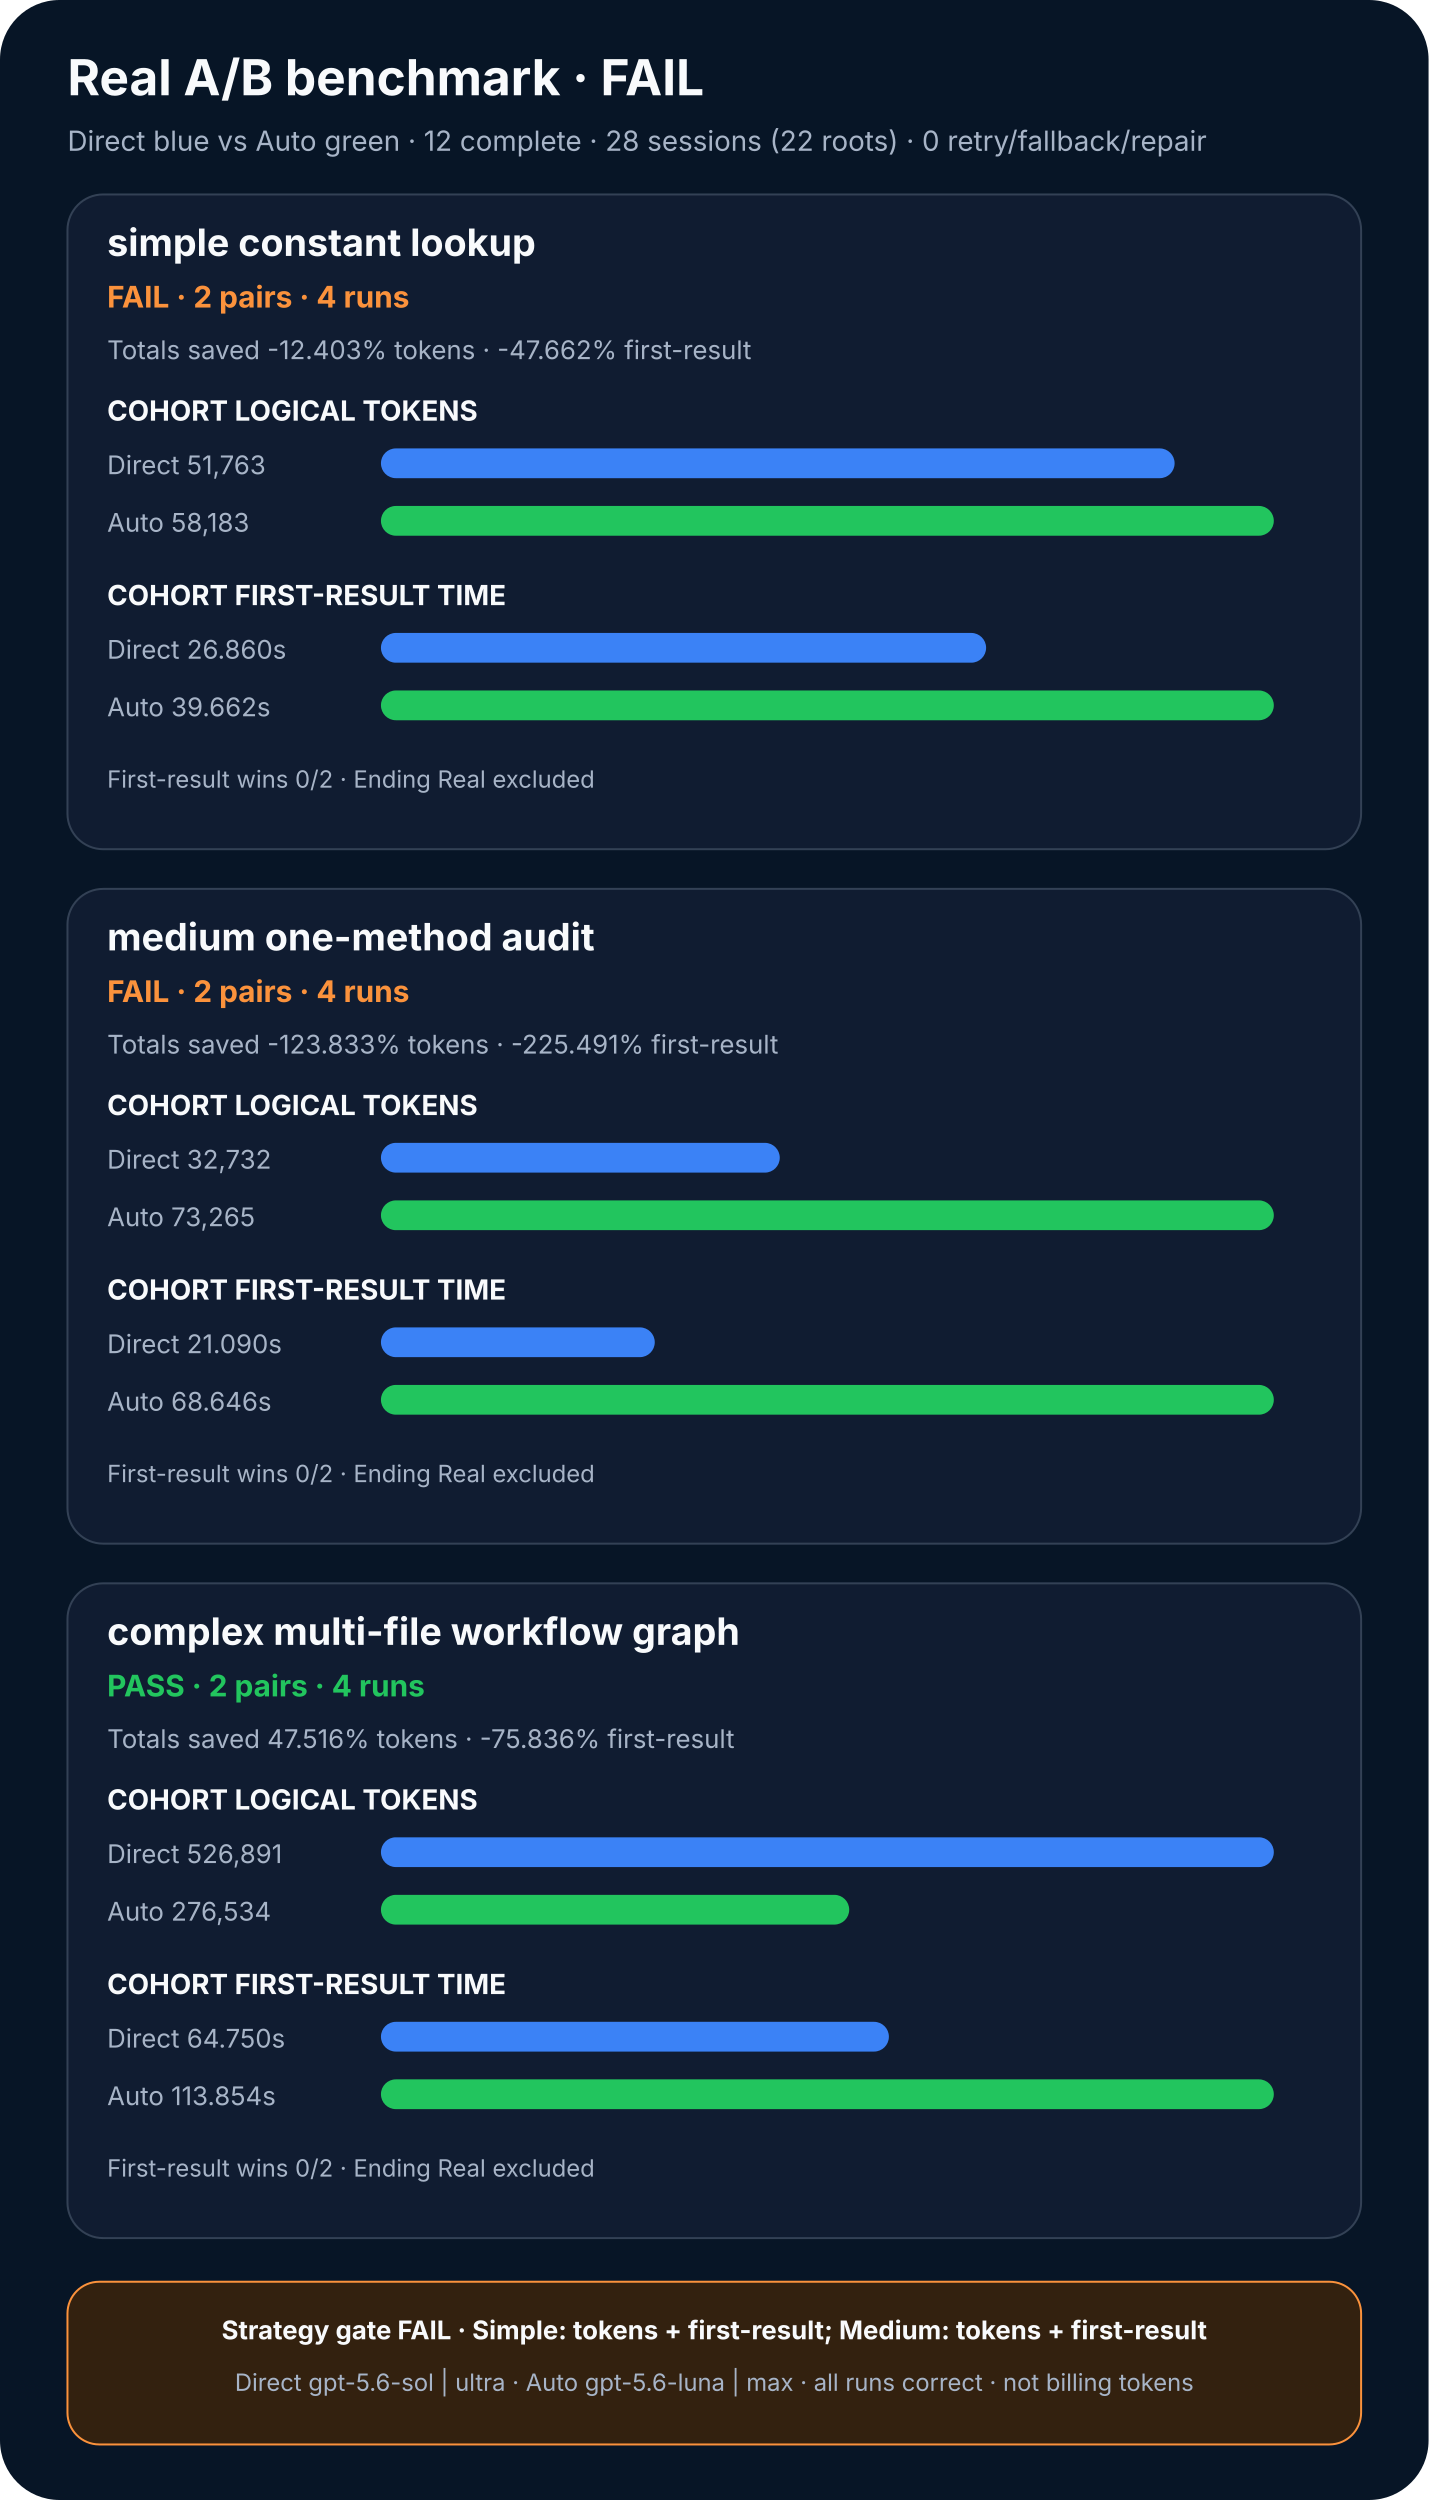
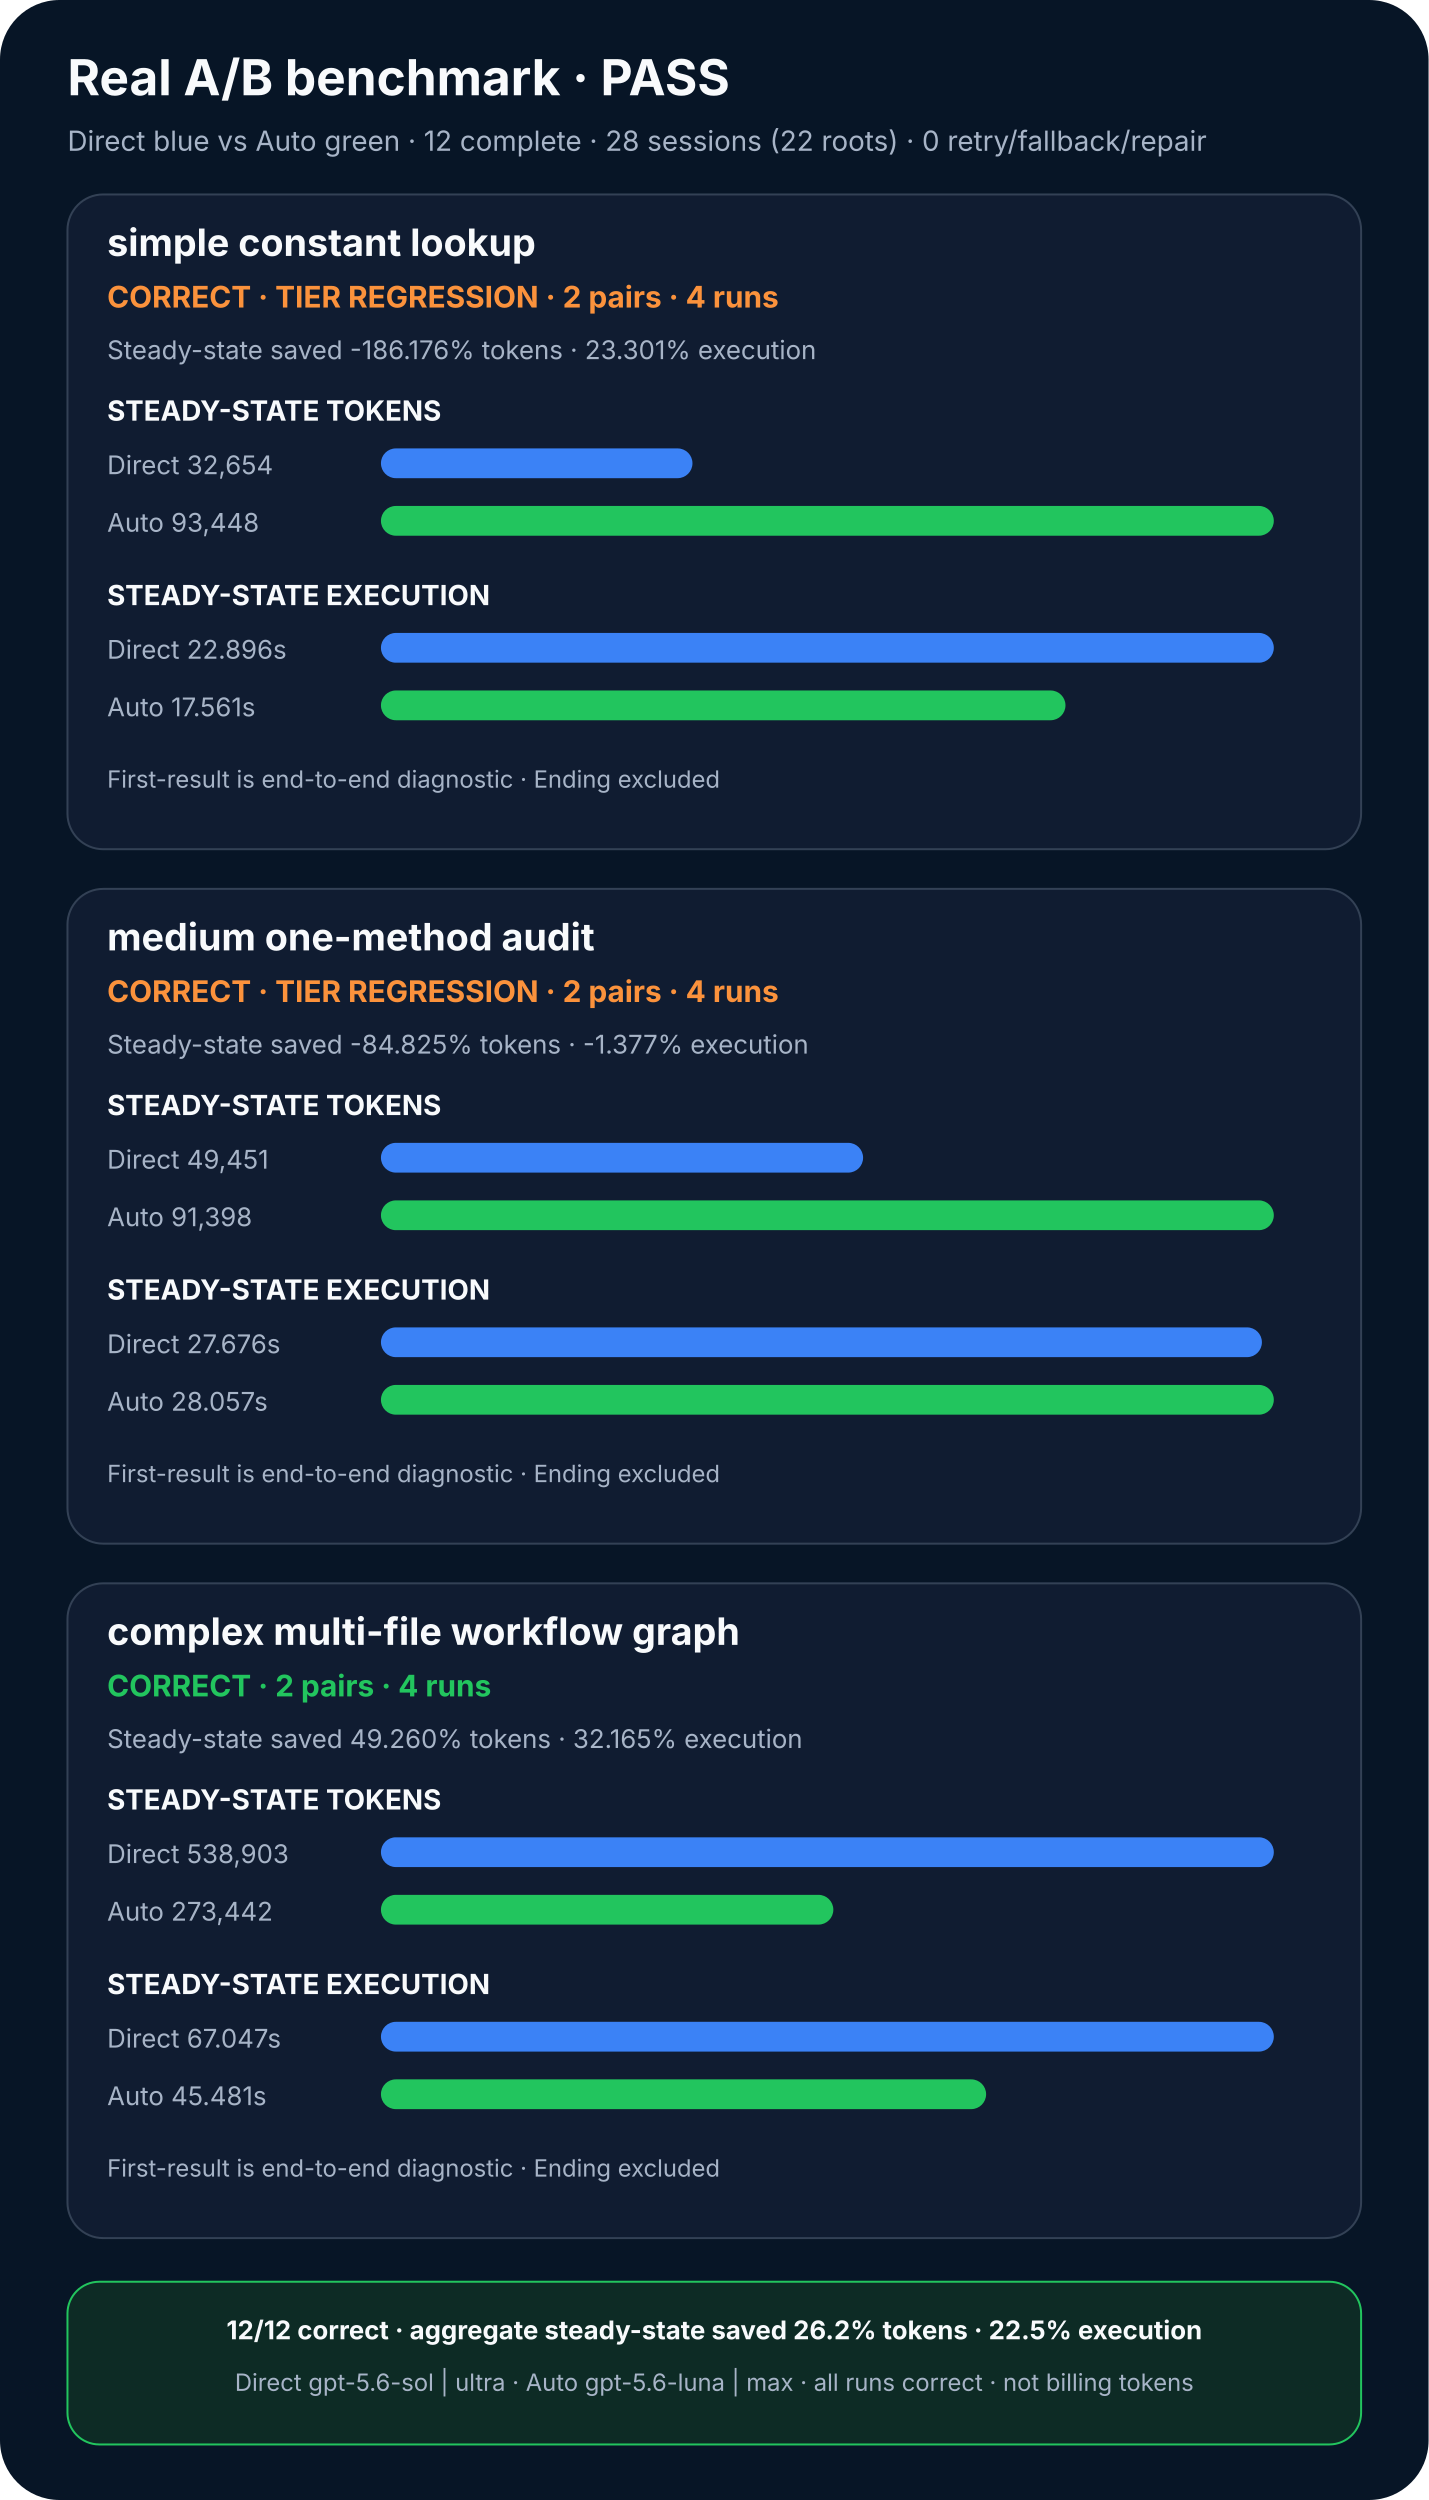
<svg xmlns="http://www.w3.org/2000/svg" width="720" height="1260" viewBox="0 0 720 1260" role="img" aria-labelledby="title desc">
  <rect width="720" height="1260" rx="30" fill="#071526" />
-   <text x="34" y="48" fill="#f8fafc" font-family="Inter,Arial,sans-serif" font-size="25" font-weight="700">Real A/B benchmark · FAIL</text>
+   <text x="34" y="48" fill="#f8fafc" font-family="Inter,Arial,sans-serif" font-size="25" font-weight="700">Real A/B benchmark · PASS</text>
  <text x="34" y="76" fill="#a7b4c7" font-family="Inter,Arial,sans-serif" font-size="14">Direct blue vs Auto green · 12 complete · 28 sessions (22 roots) · 0 retry/fallback/repair</text>
  <g transform="translate(34 98)">
    <rect width="652" height="330" rx="18" fill="#101c31" stroke="#334155" />
    <text x="20" y="31" fill="#f8fafc" font-family="Inter,Arial,sans-serif" font-size="19" font-weight="700">simple constant lookup</text>
-     <text x="20" y="57" fill="#fb923c" font-family="Inter,Arial,sans-serif" font-size="15" font-weight="700">FAIL · 2 pairs · 4 runs</text>
-     <text x="20" y="83" fill="#a7b4c7" font-family="Inter,Arial,sans-serif" font-size="13">Totals saved -12.403% tokens · -47.662% first-result</text>
-     <text x="20" y="114" fill="#f8fafc" font-family="Inter,Arial,sans-serif" font-size="14" font-weight="700">COHORT LOGICAL TOKENS</text>
-     <text x="20" y="141" fill="#a7b4c7" font-family="Inter,Arial,sans-serif" font-size="13">Direct 51,763</text>
-     <rect x="158" y="128" width="400" height="15" rx="7.5" fill="#3b82f6" />
-     <text x="20" y="170" fill="#a7b4c7" font-family="Inter,Arial,sans-serif" font-size="13">Auto 58,183</text>
+     <text x="20" y="57" fill="#fb923c" font-family="Inter,Arial,sans-serif" font-size="15" font-weight="700">CORRECT · TIER REGRESSION · 2 pairs · 4 runs</text>
+     <text x="20" y="83" fill="#a7b4c7" font-family="Inter,Arial,sans-serif" font-size="13">Steady-state saved -186.176% tokens · 23.301% execution</text>
+     <text x="20" y="114" fill="#f8fafc" font-family="Inter,Arial,sans-serif" font-size="14" font-weight="700">STEADY-STATE TOKENS</text>
+     <text x="20" y="141" fill="#a7b4c7" font-family="Inter,Arial,sans-serif" font-size="13">Direct 32,654</text>
+     <rect x="158" y="128" width="157" height="15" rx="7.5" fill="#3b82f6" />
+     <text x="20" y="170" fill="#a7b4c7" font-family="Inter,Arial,sans-serif" font-size="13">Auto 93,448</text>
    <rect x="158" y="157" width="450" height="15" rx="7.5" fill="#22c55e" />
-     <text x="20" y="207" fill="#f8fafc" font-family="Inter,Arial,sans-serif" font-size="14" font-weight="700">COHORT FIRST-RESULT TIME</text>
-     <text x="20" y="234" fill="#a7b4c7" font-family="Inter,Arial,sans-serif" font-size="13">Direct 26.860s</text>
-     <rect x="158" y="221" width="305" height="15" rx="7.5" fill="#3b82f6" />
-     <text x="20" y="263" fill="#a7b4c7" font-family="Inter,Arial,sans-serif" font-size="13">Auto 39.662s</text>
-     <rect x="158" y="250" width="450" height="15" rx="7.5" fill="#22c55e" />
-     <text x="20" y="299" fill="#a7b4c7" font-family="Inter,Arial,sans-serif" font-size="12">First-result wins 0/2 · Ending Real excluded</text>
+     <text x="20" y="207" fill="#f8fafc" font-family="Inter,Arial,sans-serif" font-size="14" font-weight="700">STEADY-STATE EXECUTION</text>
+     <text x="20" y="234" fill="#a7b4c7" font-family="Inter,Arial,sans-serif" font-size="13">Direct 22.896s</text>
+     <rect x="158" y="221" width="450" height="15" rx="7.5" fill="#3b82f6" />
+     <text x="20" y="263" fill="#a7b4c7" font-family="Inter,Arial,sans-serif" font-size="13">Auto 17.561s</text>
+     <rect x="158" y="250" width="345" height="15" rx="7.5" fill="#22c55e" />
+     <text x="20" y="299" fill="#a7b4c7" font-family="Inter,Arial,sans-serif" font-size="12">First-result is end-to-end diagnostic · Ending excluded</text>
  </g>
  <g transform="translate(34 448)">
    <rect width="652" height="330" rx="18" fill="#101c31" stroke="#334155" />
    <text x="20" y="31" fill="#f8fafc" font-family="Inter,Arial,sans-serif" font-size="19" font-weight="700">medium one-method audit</text>
-     <text x="20" y="57" fill="#fb923c" font-family="Inter,Arial,sans-serif" font-size="15" font-weight="700">FAIL · 2 pairs · 4 runs</text>
-     <text x="20" y="83" fill="#a7b4c7" font-family="Inter,Arial,sans-serif" font-size="13">Totals saved -123.833% tokens · -225.491% first-result</text>
-     <text x="20" y="114" fill="#f8fafc" font-family="Inter,Arial,sans-serif" font-size="14" font-weight="700">COHORT LOGICAL TOKENS</text>
-     <text x="20" y="141" fill="#a7b4c7" font-family="Inter,Arial,sans-serif" font-size="13">Direct 32,732</text>
-     <rect x="158" y="128" width="201" height="15" rx="7.5" fill="#3b82f6" />
-     <text x="20" y="170" fill="#a7b4c7" font-family="Inter,Arial,sans-serif" font-size="13">Auto 73,265</text>
+     <text x="20" y="57" fill="#fb923c" font-family="Inter,Arial,sans-serif" font-size="15" font-weight="700">CORRECT · TIER REGRESSION · 2 pairs · 4 runs</text>
+     <text x="20" y="83" fill="#a7b4c7" font-family="Inter,Arial,sans-serif" font-size="13">Steady-state saved -84.825% tokens · -1.377% execution</text>
+     <text x="20" y="114" fill="#f8fafc" font-family="Inter,Arial,sans-serif" font-size="14" font-weight="700">STEADY-STATE TOKENS</text>
+     <text x="20" y="141" fill="#a7b4c7" font-family="Inter,Arial,sans-serif" font-size="13">Direct 49,451</text>
+     <rect x="158" y="128" width="243" height="15" rx="7.5" fill="#3b82f6" />
+     <text x="20" y="170" fill="#a7b4c7" font-family="Inter,Arial,sans-serif" font-size="13">Auto 91,398</text>
    <rect x="158" y="157" width="450" height="15" rx="7.5" fill="#22c55e" />
-     <text x="20" y="207" fill="#f8fafc" font-family="Inter,Arial,sans-serif" font-size="14" font-weight="700">COHORT FIRST-RESULT TIME</text>
-     <text x="20" y="234" fill="#a7b4c7" font-family="Inter,Arial,sans-serif" font-size="13">Direct 21.090s</text>
-     <rect x="158" y="221" width="138" height="15" rx="7.5" fill="#3b82f6" />
-     <text x="20" y="263" fill="#a7b4c7" font-family="Inter,Arial,sans-serif" font-size="13">Auto 68.646s</text>
+     <text x="20" y="207" fill="#f8fafc" font-family="Inter,Arial,sans-serif" font-size="14" font-weight="700">STEADY-STATE EXECUTION</text>
+     <text x="20" y="234" fill="#a7b4c7" font-family="Inter,Arial,sans-serif" font-size="13">Direct 27.676s</text>
+     <rect x="158" y="221" width="444" height="15" rx="7.5" fill="#3b82f6" />
+     <text x="20" y="263" fill="#a7b4c7" font-family="Inter,Arial,sans-serif" font-size="13">Auto 28.057s</text>
    <rect x="158" y="250" width="450" height="15" rx="7.5" fill="#22c55e" />
-     <text x="20" y="299" fill="#a7b4c7" font-family="Inter,Arial,sans-serif" font-size="12">First-result wins 0/2 · Ending Real excluded</text>
+     <text x="20" y="299" fill="#a7b4c7" font-family="Inter,Arial,sans-serif" font-size="12">First-result is end-to-end diagnostic · Ending excluded</text>
  </g>
  <g transform="translate(34 798)">
    <rect width="652" height="330" rx="18" fill="#101c31" stroke="#334155" />
    <text x="20" y="31" fill="#f8fafc" font-family="Inter,Arial,sans-serif" font-size="19" font-weight="700">complex multi-file workflow graph</text>
-     <text x="20" y="57" fill="#22c55e" font-family="Inter,Arial,sans-serif" font-size="15" font-weight="700">PASS · 2 pairs · 4 runs</text>
-     <text x="20" y="83" fill="#a7b4c7" font-family="Inter,Arial,sans-serif" font-size="13">Totals saved 47.516% tokens · -75.836% first-result</text>
-     <text x="20" y="114" fill="#f8fafc" font-family="Inter,Arial,sans-serif" font-size="14" font-weight="700">COHORT LOGICAL TOKENS</text>
-     <text x="20" y="141" fill="#a7b4c7" font-family="Inter,Arial,sans-serif" font-size="13">Direct 526,891</text>
+     <text x="20" y="57" fill="#22c55e" font-family="Inter,Arial,sans-serif" font-size="15" font-weight="700">CORRECT · 2 pairs · 4 runs</text>
+     <text x="20" y="83" fill="#a7b4c7" font-family="Inter,Arial,sans-serif" font-size="13">Steady-state saved 49.260% tokens · 32.165% execution</text>
+     <text x="20" y="114" fill="#f8fafc" font-family="Inter,Arial,sans-serif" font-size="14" font-weight="700">STEADY-STATE TOKENS</text>
+     <text x="20" y="141" fill="#a7b4c7" font-family="Inter,Arial,sans-serif" font-size="13">Direct 538,903</text>
    <rect x="158" y="128" width="450" height="15" rx="7.5" fill="#3b82f6" />
-     <text x="20" y="170" fill="#a7b4c7" font-family="Inter,Arial,sans-serif" font-size="13">Auto 276,534</text>
-     <rect x="158" y="157" width="236" height="15" rx="7.5" fill="#22c55e" />
-     <text x="20" y="207" fill="#f8fafc" font-family="Inter,Arial,sans-serif" font-size="14" font-weight="700">COHORT FIRST-RESULT TIME</text>
-     <text x="20" y="234" fill="#a7b4c7" font-family="Inter,Arial,sans-serif" font-size="13">Direct 64.750s</text>
-     <rect x="158" y="221" width="256" height="15" rx="7.5" fill="#3b82f6" />
-     <text x="20" y="263" fill="#a7b4c7" font-family="Inter,Arial,sans-serif" font-size="13">Auto 113.854s</text>
-     <rect x="158" y="250" width="450" height="15" rx="7.5" fill="#22c55e" />
-     <text x="20" y="299" fill="#a7b4c7" font-family="Inter,Arial,sans-serif" font-size="12">First-result wins 0/2 · Ending Real excluded</text>
+     <text x="20" y="170" fill="#a7b4c7" font-family="Inter,Arial,sans-serif" font-size="13">Auto 273,442</text>
+     <rect x="158" y="157" width="228" height="15" rx="7.5" fill="#22c55e" />
+     <text x="20" y="207" fill="#f8fafc" font-family="Inter,Arial,sans-serif" font-size="14" font-weight="700">STEADY-STATE EXECUTION</text>
+     <text x="20" y="234" fill="#a7b4c7" font-family="Inter,Arial,sans-serif" font-size="13">Direct 67.047s</text>
+     <rect x="158" y="221" width="450" height="15" rx="7.5" fill="#3b82f6" />
+     <text x="20" y="263" fill="#a7b4c7" font-family="Inter,Arial,sans-serif" font-size="13">Auto 45.481s</text>
+     <rect x="158" y="250" width="305" height="15" rx="7.5" fill="#22c55e" />
+     <text x="20" y="299" fill="#a7b4c7" font-family="Inter,Arial,sans-serif" font-size="12">First-result is end-to-end diagnostic · Ending excluded</text>
  </g>
-   <rect x="34" y="1150" width="652" height="82" rx="16" fill="#33210f" stroke="#fb923c" />
-   <text x="360" y="1179" text-anchor="middle" fill="#f8fafc" font-family="Inter,Arial,sans-serif" font-size="13" font-weight="700">Strategy gate FAIL · Simple: tokens + first-result; Medium: tokens + first-result</text>
+   <rect x="34" y="1150" width="652" height="82" rx="16" fill="#0d2b25" stroke="#22c55e" />
+   <text x="360" y="1179" text-anchor="middle" fill="#f8fafc" font-family="Inter,Arial,sans-serif" font-size="13" font-weight="700">12/12 correct · aggregate steady-state saved 26.2% tokens · 22.5% execution</text>
  <text x="360" y="1205" text-anchor="middle" fill="#a7b4c7" font-family="Inter,Arial,sans-serif" font-size="12">Direct gpt-5.6-sol | ultra · Auto gpt-5.6-luna | max · all runs correct · not billing tokens</text>
</svg>
